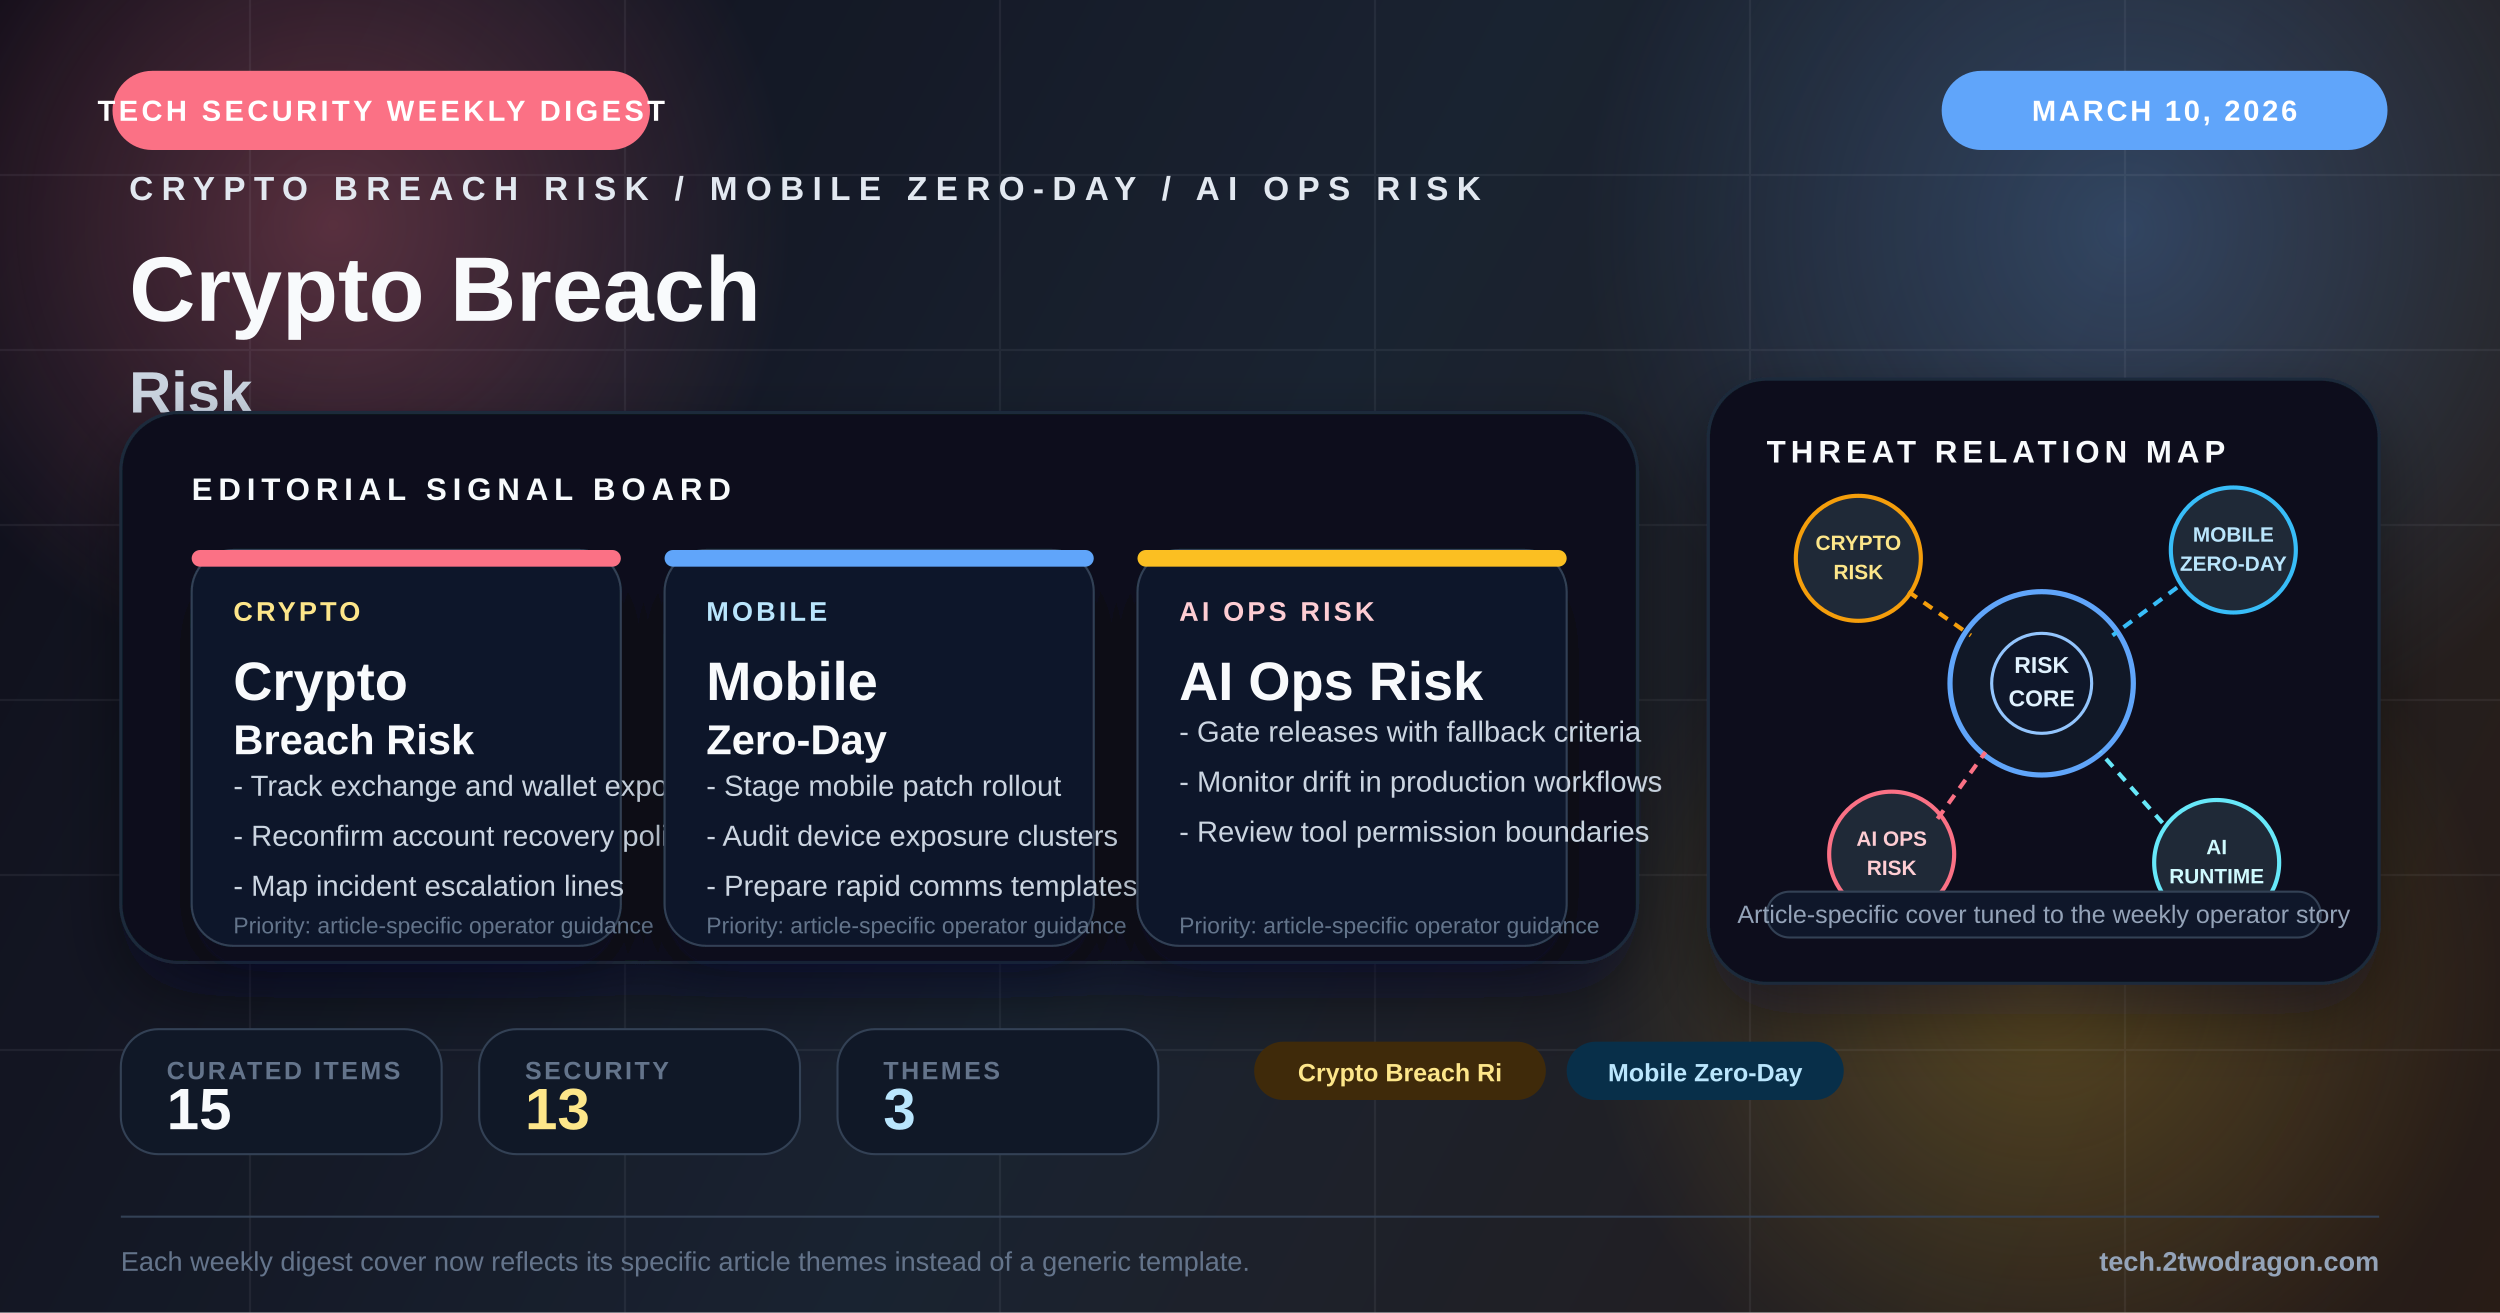
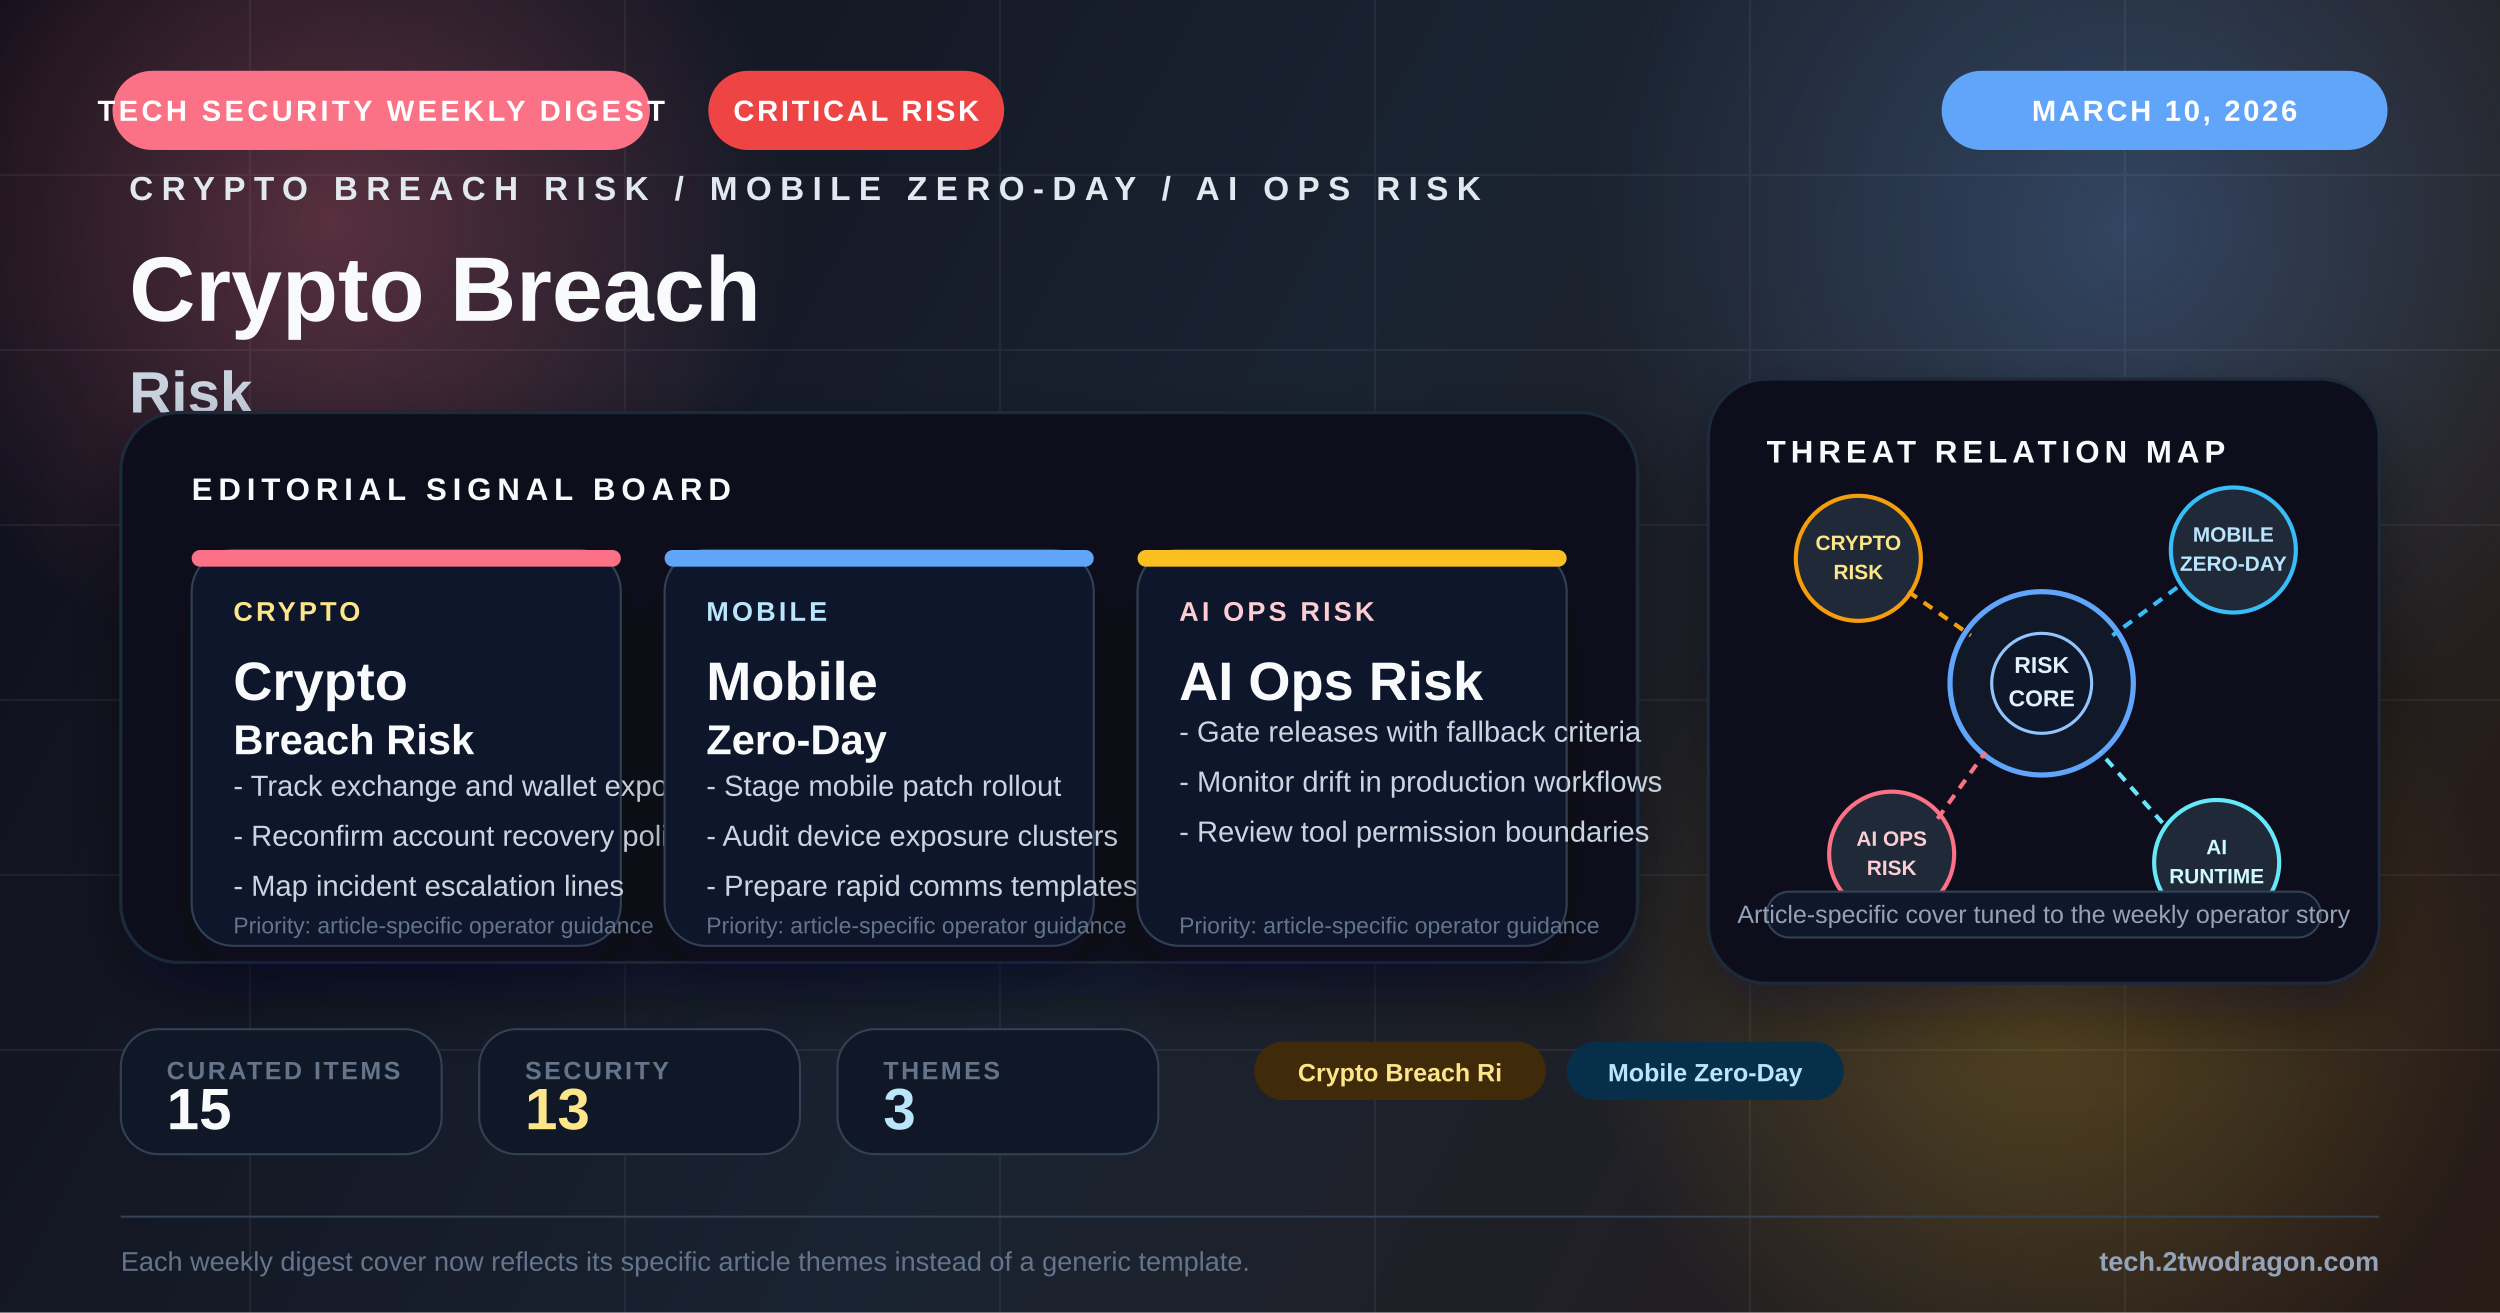
<svg xmlns="http://www.w3.org/2000/svg" viewBox="0 0 1200 630" fill="none">
  <defs>
    <linearGradient id="bg" x1="0" y1="0" x2="1200" y2="630" gradientUnits="userSpaceOnUse">
      <stop offset="0%" stop-color="#120f19" />
      <stop offset="48%" stop-color="#1f2937" />
      <stop offset="100%" stop-color="#312116" />
    </linearGradient>
    <radialGradient id="glowA" cx="0" cy="0" r="1" gradientUnits="userSpaceOnUse" gradientTransform="translate(160 108) rotate(90) scale(220)">
      <stop offset="0%" stop-color="#fb7185" stop-opacity="0.30" />
      <stop offset="100%" stop-color="#fb7185" stop-opacity="0" />
    </radialGradient>
    <radialGradient id="glowB" cx="0" cy="0" r="1" gradientUnits="userSpaceOnUse" gradientTransform="translate(1020 110) rotate(90) scale(260)">
      <stop offset="0%" stop-color="#60a5fa" stop-opacity="0.28" />
      <stop offset="100%" stop-color="#60a5fa" stop-opacity="0" />
    </radialGradient>
    <radialGradient id="glowC" cx="0" cy="0" r="1" gradientUnits="userSpaceOnUse" gradientTransform="translate(980 472) rotate(90) scale(220)">
      <stop offset="0%" stop-color="#fbbf24" stop-opacity="0.24" />
      <stop offset="100%" stop-color="#fbbf24" stop-opacity="0" />
    </radialGradient>
    <filter id="softShadow" x="-20%" y="-20%" width="140%" height="140%">
      <feDropShadow dx="0" dy="14" stdDeviation="16" flood-color="#020617" flood-opacity="0.42" />
    </filter>
    <filter id="cardShadow" x="-20%" y="-20%" width="140%" height="150%">
      <feDropShadow dx="0" dy="12" stdDeviation="14" flood-color="#020617" flood-opacity="0.34" />
    </filter>
  </defs>
  <rect width="1200" height="630" fill="url(#bg)" />
  <rect width="1200" height="630" fill="#020617" opacity="0.18" />
  <circle cx="160" cy="108" r="220" fill="url(#glowA)" />
  <circle cx="1020" cy="110" r="260" fill="url(#glowB)" />
  <circle cx="980" cy="472" r="220" fill="url(#glowC)" />
  <g opacity="0.07" stroke="#cbd5e1" stroke-width="1">
    <line x1="0" y1="84" x2="1200" y2="84" />
    <line x1="0" y1="168" x2="1200" y2="168" />
    <line x1="0" y1="252" x2="1200" y2="252" />
    <line x1="0" y1="336" x2="1200" y2="336" />
    <line x1="0" y1="420" x2="1200" y2="420" />
    <line x1="0" y1="504" x2="1200" y2="504" />
    <line x1="120" y1="0" x2="120" y2="630" />
    <line x1="300" y1="0" x2="300" y2="630" />
    <line x1="480" y1="0" x2="480" y2="630" />
    <line x1="660" y1="0" x2="660" y2="630" />
    <line x1="840" y1="0" x2="840" y2="630" />
    <line x1="1020" y1="0" x2="1020" y2="630" />
  </g>
  <rect x="54" y="34" width="258" height="38" rx="19" fill="#fb7185" />
  <text x="183" y="58" text-anchor="middle" fill="#fff" font-family="Arial, sans-serif" font-size="14" font-weight="700" letter-spacing="1.6">TECH SECURITY WEEKLY DIGEST</text>
  <rect x="932" y="34" width="214" height="38" rx="19" fill="#60a5fa" />
  <text x="1039" y="58" text-anchor="middle" fill="#fff" font-family="Arial, sans-serif" font-size="14" font-weight="700" letter-spacing="1.3">MARCH 10, 2026</text>
+   <rect x="340" y="34" width="142" height="38" rx="19" fill="#ef4444" />
+   <text x="411" y="58" text-anchor="middle" fill="#fff" font-family="Arial, sans-serif" font-size="14" font-weight="700" letter-spacing="1.3">CRITICAL RISK</text>
  <g transform="translate(62 96)">
    <text x="0" y="0" fill="#e2e8f0" font-family="Arial, sans-serif" font-size="16" font-weight="700" letter-spacing="4">CRYPTO BREACH RISK / MOBILE ZERO-DAY / AI OPS RISK</text>
    <text x="0" y="58" fill="#f8fafc" font-family="Arial, sans-serif" font-size="44" font-weight="800">Crypto Breach</text>
    <text x="0" y="102" fill="#cbd5e1" font-family="Arial, sans-serif" font-size="28" font-weight="700">Risk</text>
    <text x="0" y="138" fill="#94a3b8" font-family="Arial, sans-serif" font-size="22">Crypto Breach Risk, Mobile Zero-Day, and AI Ops</text>
    <text x="0" y="170" fill="#94a3b8" font-family="Arial, sans-serif" font-size="22">Risk framed for weekly operator decisions</text>
  </g>
  <g transform="translate(58 198)" filter="url(#softShadow)">
    <rect width="728" height="264" rx="28" fill="#09111d" stroke="#1e293b" stroke-width="1.5" />
    <rect x="0" y="0" width="728" height="264" rx="28" fill="url(#glowB)" opacity="0.16" />
    <text x="34" y="42" fill="#f8fafc" font-family="Arial, sans-serif" font-size="15" font-weight="700" letter-spacing="2.8">EDITORIAL SIGNAL BOARD</text>
    <g transform="translate(34 66)">
      <rect width="206" height="190" rx="20" fill="#0f172a" stroke="#334155" filter="url(#cardShadow)" />
      <rect width="206" height="8" rx="4" fill="#fb7185" />
      <text x="20" y="34" fill="#fde68a" font-family="Arial, sans-serif" font-size="13" font-weight="700" letter-spacing="1.5">CRYPTO</text>
      <text x="20" y="72" fill="#f8fafc" font-family="Arial, sans-serif" font-size="26" font-weight="800">Crypto</text>
      <text x="20" y="98" fill="#f8fafc" font-family="Arial, sans-serif" font-size="20" font-weight="800">Breach Risk</text>
      <text x="20" y="118" fill="#cbd5e1" font-family="Arial, sans-serif" font-size="14">- Track exchange and wallet exposure</text>
      <text x="20" y="142" fill="#cbd5e1" font-family="Arial, sans-serif" font-size="14">- Reconfirm account recovery policy</text>
      <text x="20" y="166" fill="#cbd5e1" font-family="Arial, sans-serif" font-size="14">- Map incident escalation lines</text>
      <text x="20" y="184" fill="#64748b" font-family="Arial, sans-serif" font-size="11">Priority: article-specific operator guidance</text>
    </g>
    <g transform="translate(261 66)">
      <rect width="206" height="190" rx="20" fill="#0f172a" stroke="#334155" filter="url(#cardShadow)" />
      <rect width="206" height="8" rx="4" fill="#60a5fa" />
      <text x="20" y="34" fill="#bae6fd" font-family="Arial, sans-serif" font-size="13" font-weight="700" letter-spacing="1.5">MOBILE</text>
      <text x="20" y="72" fill="#f8fafc" font-family="Arial, sans-serif" font-size="26" font-weight="800">Mobile</text>
      <text x="20" y="98" fill="#f8fafc" font-family="Arial, sans-serif" font-size="20" font-weight="800">Zero-Day</text>
      <text x="20" y="118" fill="#cbd5e1" font-family="Arial, sans-serif" font-size="14">- Stage mobile patch rollout</text>
      <text x="20" y="142" fill="#cbd5e1" font-family="Arial, sans-serif" font-size="14">- Audit device exposure clusters</text>
      <text x="20" y="166" fill="#cbd5e1" font-family="Arial, sans-serif" font-size="14">- Prepare rapid comms templates</text>
      <text x="20" y="184" fill="#64748b" font-family="Arial, sans-serif" font-size="11">Priority: article-specific operator guidance</text>
    </g>
    <g transform="translate(488 66)">
      <rect width="206" height="190" rx="20" fill="#0f172a" stroke="#334155" filter="url(#cardShadow)" />
      <rect width="206" height="8" rx="4" fill="#fbbf24" />
      <text x="20" y="34" fill="#fecdd3" font-family="Arial, sans-serif" font-size="13" font-weight="700" letter-spacing="1.5">AI OPS RISK</text>
      <text x="20" y="72" fill="#f8fafc" font-family="Arial, sans-serif" font-size="26" font-weight="800">AI Ops Risk</text>
      <text x="20" y="92" fill="#cbd5e1" font-family="Arial, sans-serif" font-size="14">- Gate releases with fallback criteria</text>
      <text x="20" y="116" fill="#cbd5e1" font-family="Arial, sans-serif" font-size="14">- Monitor drift in production workflows</text>
      <text x="20" y="140" fill="#cbd5e1" font-family="Arial, sans-serif" font-size="14">- Review tool permission boundaries</text>
      <text x="20" y="184" fill="#64748b" font-family="Arial, sans-serif" font-size="11">Priority: article-specific operator guidance</text>
    </g>
  </g>
  <g transform="translate(820 182)">
    <rect width="322" height="290" rx="28" fill="#09111d" stroke="#1e293b" stroke-width="1.5" filter="url(#softShadow)" />
    <text x="28" y="40" fill="#f8fafc" font-family="Arial, sans-serif" font-size="15" font-weight="700" letter-spacing="2.4">THREAT RELATION MAP</text>
    <circle cx="160" cy="146" r="44" fill="#111827" stroke="#60a5fa" stroke-width="2.5" />
    <circle cx="160" cy="146" r="24" fill="#0f172a" stroke="#93c5fd" stroke-width="1.5" />
    <text x="160" y="141" text-anchor="middle" fill="#e0f2fe" font-family="Arial, sans-serif" font-size="11" font-weight="700">RISK</text>
    <text x="160" y="157" text-anchor="middle" fill="#e0f2fe" font-family="Arial, sans-serif" font-size="11" font-weight="700">CORE</text>
    <circle cx="72" cy="86" r="30" fill="#1f2937" stroke="#f59e0b" stroke-width="2" />
    <text x="72" y="82" text-anchor="middle" fill="#fde68a" font-family="Arial, sans-serif" font-size="10" font-weight="700">CRYPTO</text>
    <text x="72" y="96" text-anchor="middle" fill="#fde68a" font-family="Arial, sans-serif" font-size="10" font-weight="700">RISK</text>
    <circle cx="252" cy="82" r="30" fill="#1f2937" stroke="#38bdf8" stroke-width="2" />
    <text x="252" y="78" text-anchor="middle" fill="#bae6fd" font-family="Arial, sans-serif" font-size="10" font-weight="700">MOBILE</text>
    <text x="252" y="92" text-anchor="middle" fill="#bae6fd" font-family="Arial, sans-serif" font-size="10" font-weight="700">ZERO-DAY</text>
    <circle cx="88" cy="228" r="30" fill="#1f2937" stroke="#fb7185" stroke-width="2" />
    <text x="88" y="224" text-anchor="middle" fill="#fecdd3" font-family="Arial, sans-serif" font-size="10" font-weight="700">AI OPS</text>
    <text x="88" y="238" text-anchor="middle" fill="#fecdd3" font-family="Arial, sans-serif" font-size="10" font-weight="700">RISK</text>
    <circle cx="244" cy="232" r="30" fill="#1f2937" stroke="#67e8f9" stroke-width="2" />
    <text x="244" y="228" text-anchor="middle" fill="#cffafe" font-family="Arial, sans-serif" font-size="10" font-weight="700">AI</text>
    <text x="244" y="242" text-anchor="middle" fill="#cffafe" font-family="Arial, sans-serif" font-size="10" font-weight="700">RUNTIME</text>
    <line x1="96" y1="102" x2="126" y2="123" stroke="#f59e0b" stroke-width="2" stroke-dasharray="5 4" />
    <line x1="225" y1="100" x2="194" y2="123" stroke="#38bdf8" stroke-width="2" stroke-dasharray="5 4" />
    <line x1="110" y1="211" x2="133" y2="179" stroke="#fb7185" stroke-width="2" stroke-dasharray="5 4" />
    <line x1="218" y1="213" x2="188" y2="179" stroke="#67e8f9" stroke-width="2" stroke-dasharray="5 4" />
    <rect x="28" y="246" width="266" height="22" rx="11" fill="#0f172a" stroke="#334155" />
    <text x="161" y="261" text-anchor="middle" fill="#94a3b8" font-family="Arial, sans-serif" font-size="12">Article-specific cover tuned to the weekly operator story</text>
  </g>
  <g transform="translate(58 494)">
    <rect width="154" height="60" rx="18" fill="#101827" stroke="#334155" />
    <text x="22" y="24" fill="#64748b" font-family="Arial, sans-serif" font-size="12" font-weight="700" letter-spacing="1.2">CURATED ITEMS</text>
    <text x="22" y="48" fill="#f8fafc" font-family="Arial, sans-serif" font-size="28" font-weight="800">15</text>
  </g>
  <g transform="translate(230 494)">
    <rect width="154" height="60" rx="18" fill="#101827" stroke="#334155" />
    <text x="22" y="24" fill="#64748b" font-family="Arial, sans-serif" font-size="12" font-weight="700" letter-spacing="1.2">SECURITY</text>
    <text x="22" y="48" fill="#fde68a" font-family="Arial, sans-serif" font-size="28" font-weight="800">13</text>
  </g>
  <g transform="translate(402 494)">
    <rect width="154" height="60" rx="18" fill="#101827" stroke="#334155" />
    <text x="22" y="24" fill="#64748b" font-family="Arial, sans-serif" font-size="12" font-weight="700" letter-spacing="1.2">THEMES</text>
    <text x="22" y="48" fill="#bae6fd" font-family="Arial, sans-serif" font-size="28" font-weight="800">3</text>
  </g>
  <g transform="translate(602 500)">
    <rect x="0" y="0" width="140" height="28" rx="14" fill="#3f2a0a" />
    <text x="70.0" y="19" text-anchor="middle" fill="#fde68a" font-family="Arial, sans-serif" font-size="12" font-weight="700">Crypto Breach Ri</text>
    <rect x="150" y="0" width="133" height="28" rx="14" fill="#082f49" />
    <text x="216.5" y="19" text-anchor="middle" fill="#bae6fd" font-family="Arial, sans-serif" font-size="12" font-weight="700">Mobile Zero-Day</text>
  </g>
  <line x1="58" y1="584" x2="1142" y2="584" stroke="#334155" stroke-width="1" />
  <text x="58" y="610" fill="#64748b" font-family="Arial, sans-serif" font-size="13">Each weekly digest cover now reflects its specific article themes instead of a generic template.</text>
  <text x="1142" y="610" text-anchor="end" fill="#94a3b8" font-family="Arial, sans-serif" font-size="13" font-weight="700">tech.2twodragon.com</text>
</svg>
